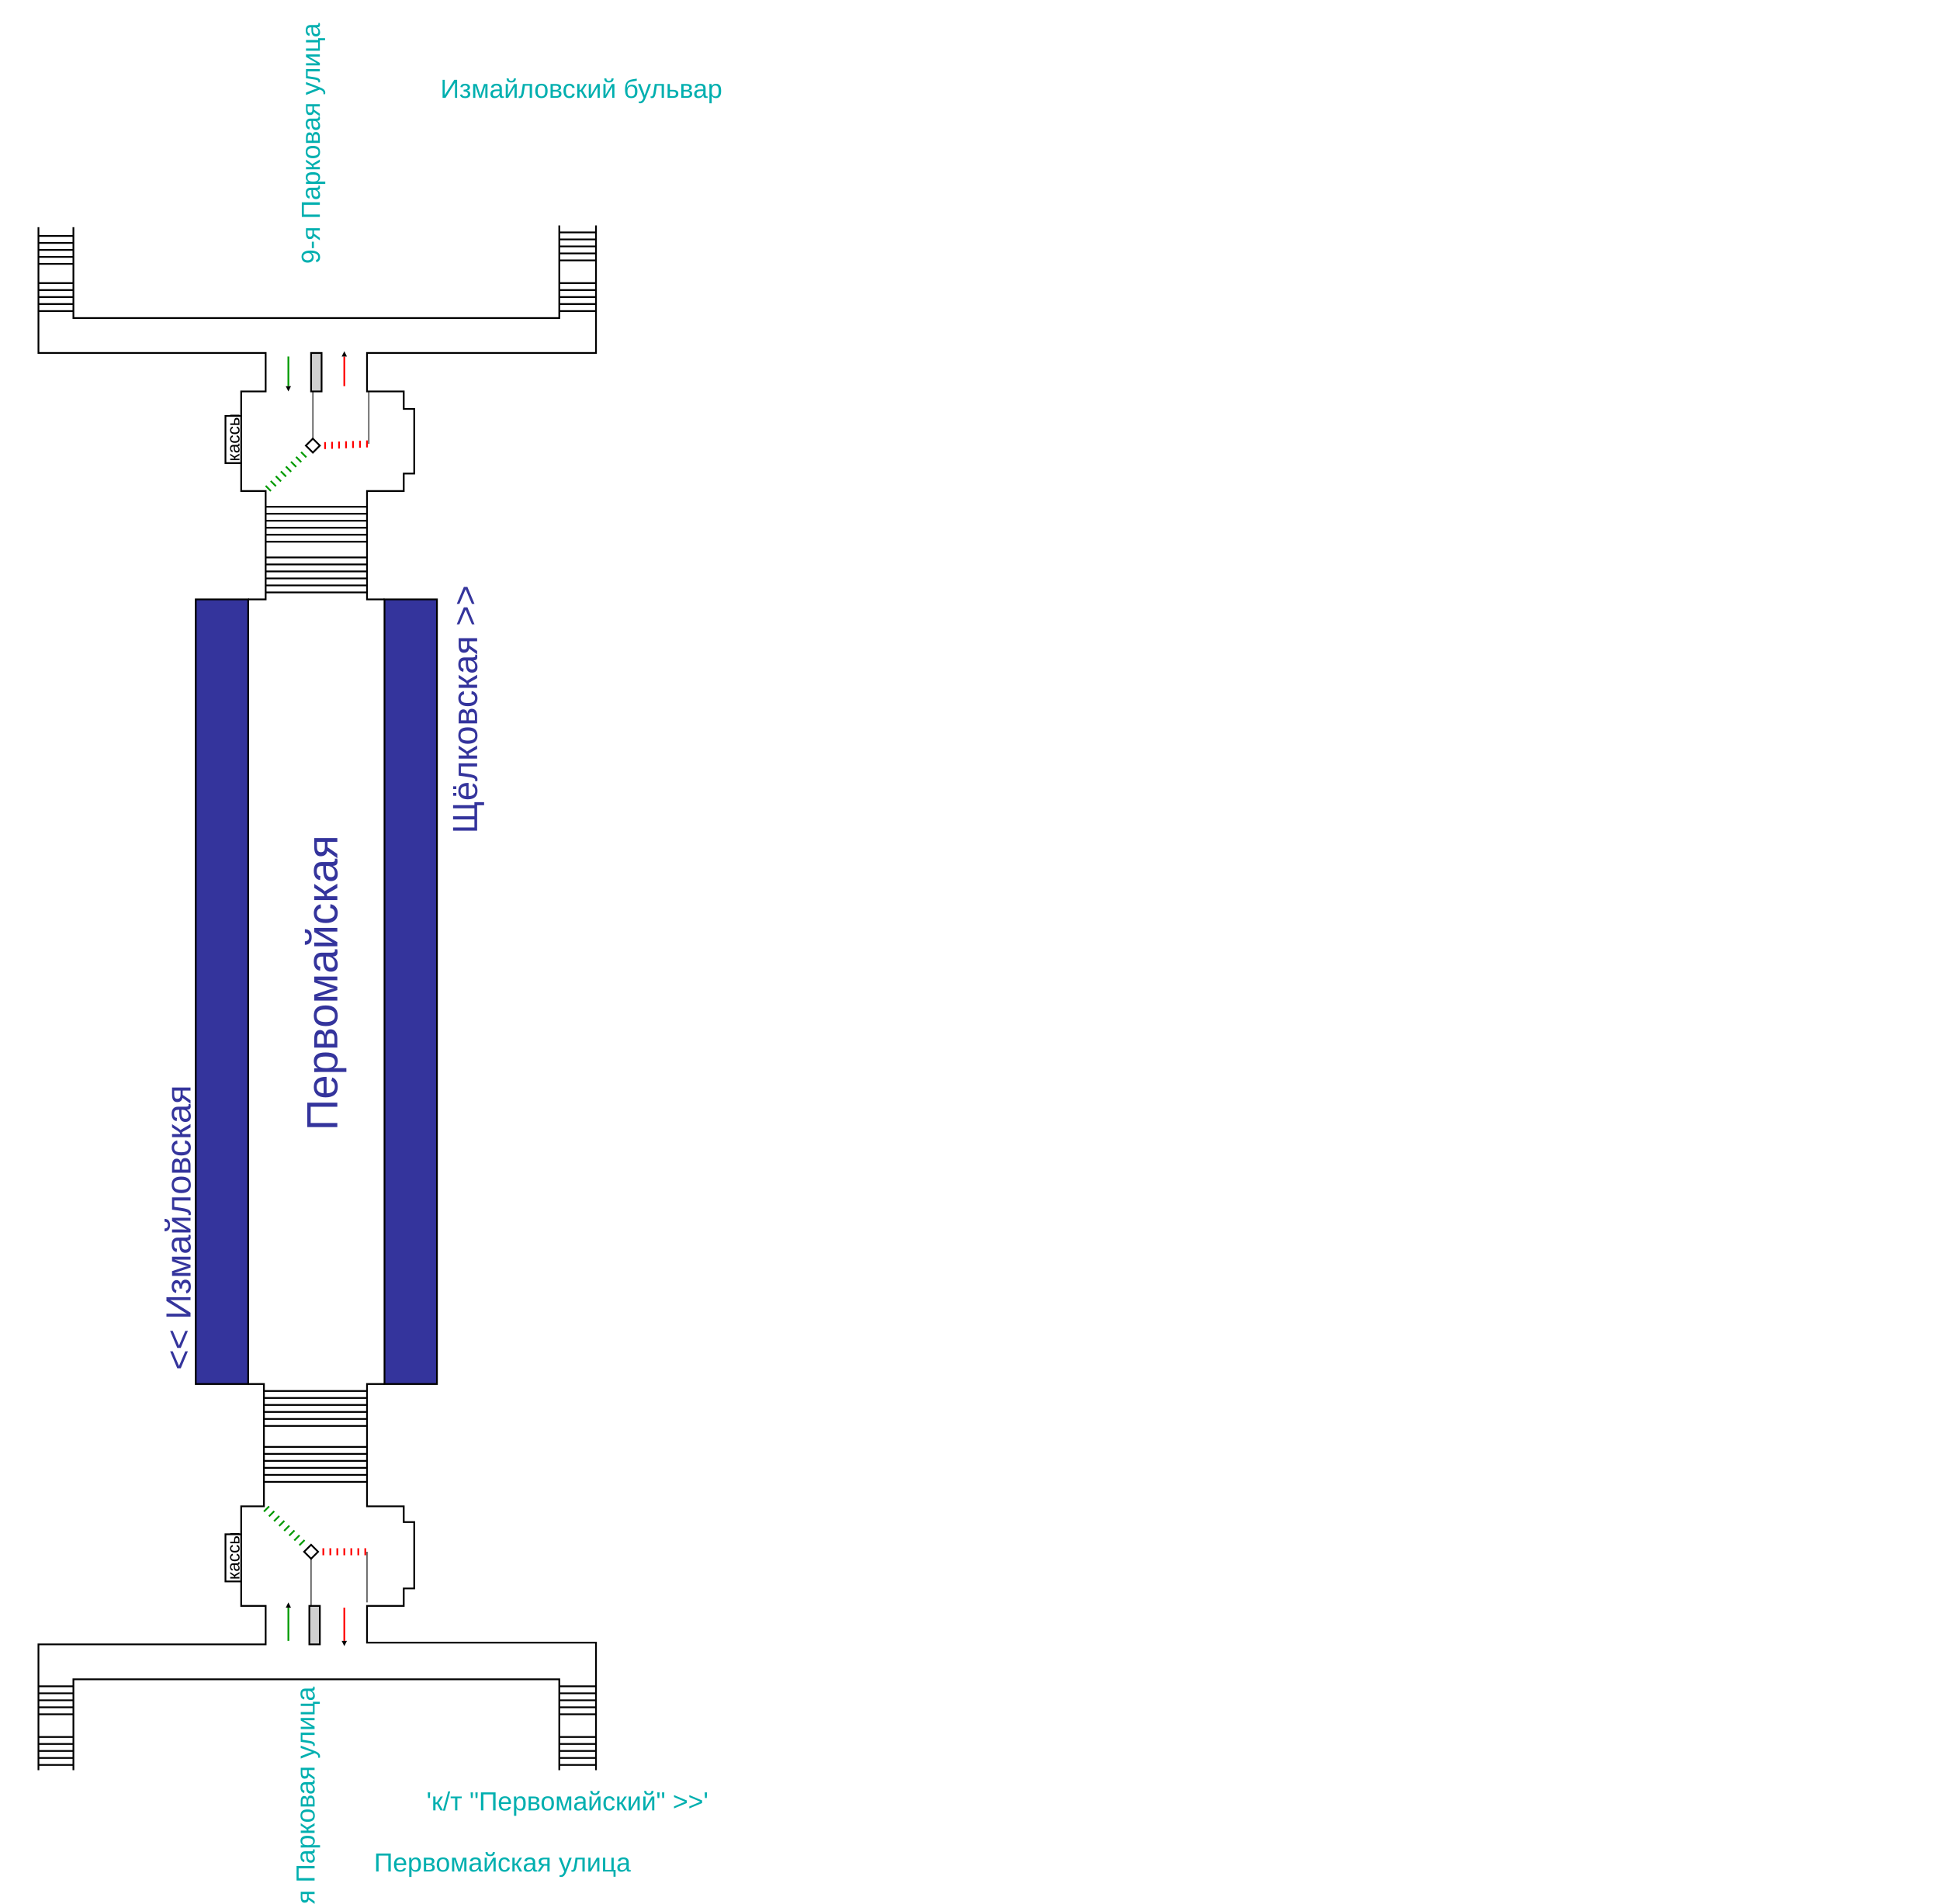
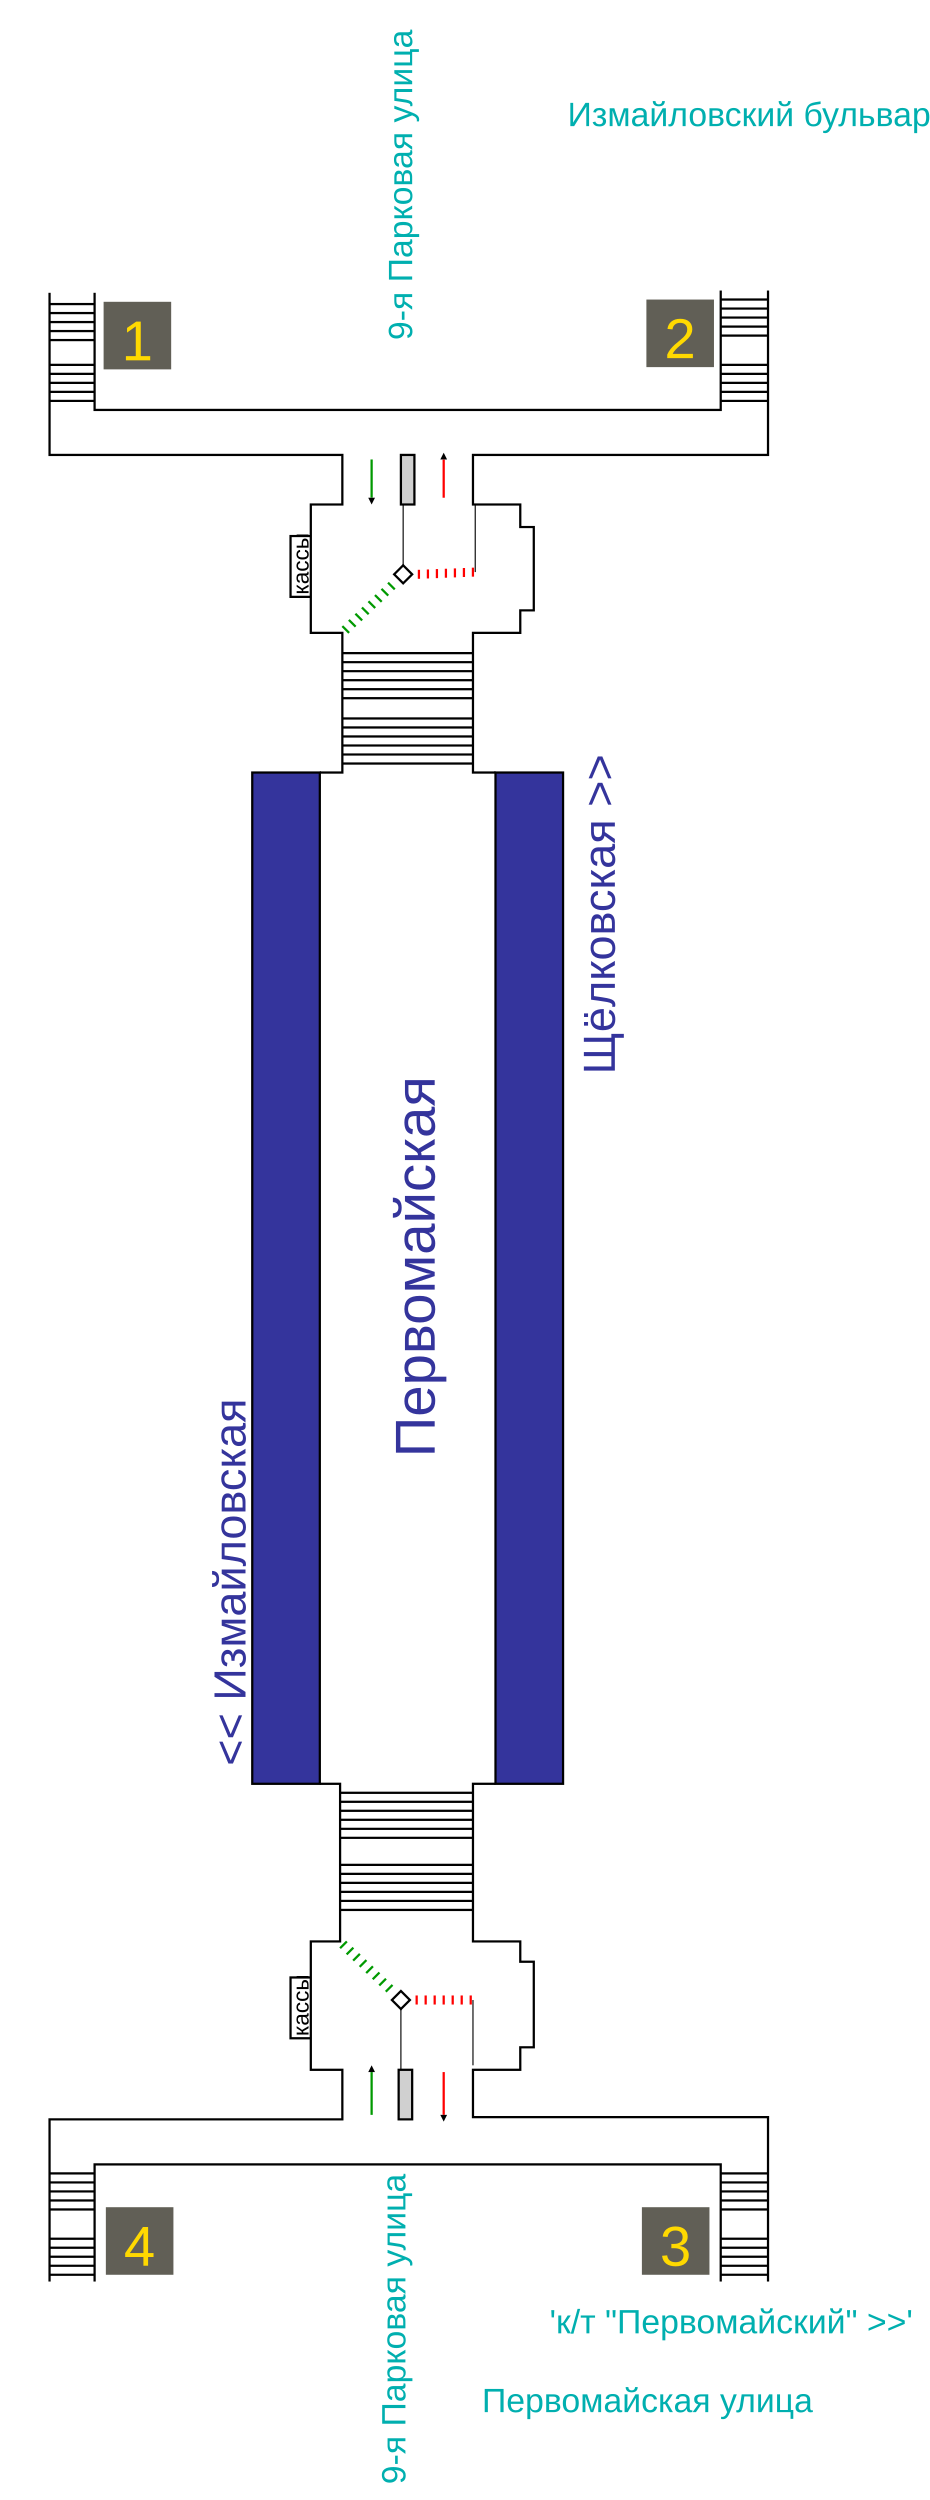
<svg xmlns="http://www.w3.org/2000/svg" baseProfile="full" height="100%" version="1.1" width="100%">
  <defs>
-     <marker id="id112" markerHeight="3" markerUnits="strokeWidth" markerWidth="4" orient="auto" refX="0" refY="5" viewBox="0,0,10,10">
+     <marker id="id261" markerHeight="3" markerUnits="strokeWidth" markerWidth="4" orient="auto" refX="0" refY="5" viewBox="0,0,10,10">
      <path d="M 0 0 L 10 5 L 0 10 z" />
    </marker>
  </defs>
-   <g transform="rotate(-90.0,200,555)">
+   <g>
    <rect fill="none" height="1110" stroke="none" stroke-width="0" width="400" x="0" y="0" />
-     <polygon fill="#34349C" points="-37,497 -37,467 412,467 412,497" stroke="#000000" stroke-width="1" />
-     <polygon fill="#34349C" points="-37,605 -37,575 412,575 412,605" stroke="#000000" stroke-width="1" />
-     <text fill="#34349C" font-family="Arial" font-size="20" stroke="none" stroke-width="0" x="-29" y="464.0">&lt;&lt; Измайловская</text>
-     <text fill="#34349C" font-family="Arial" font-size="20" stroke="none" stroke-width="0" x="278" y="628.0">Щёлковская &gt;&gt;</text>
-     <text fill="#34349C" font-family="Arial" font-size="25" stroke="none" stroke-width="0" x="108" y="548.0">Первомайская</text>
-     <polyline fill="none" points="-37,575 -37,565 -107,565 -107,586 -116,586 -116,592 -154,592 -154,586 -164,586 -164,565 -185,565 -185,696 -258,696" stroke="#000000" stroke-width="1" />
-     <polyline fill="none" points="-258,675 -206,675 -206,397 -258,397" stroke="#000000" stroke-width="1" />
-     <polyline fill="none" points="-258,377 -186,377 -186,507 -164,507 -164,493 -107,493 -107,506 -37,506 -37,497" stroke="#000000" stroke-width="1" />
-     <line stroke="#000000" stroke-width="1" x1="-255" x2="-255" y1="377" y2="397" />
-     <line stroke="#000000" stroke-width="1" x1="-251" x2="-251" y1="377" y2="397" />
-     <line stroke="#000000" stroke-width="1" x1="-247" x2="-247" y1="377" y2="397" />
-     <line stroke="#000000" stroke-width="1" x1="-243" x2="-243" y1="377" y2="397" />
-     <line stroke="#000000" stroke-width="1" x1="-239" x2="-239" y1="377" y2="397" />
-     <line stroke="#000000" stroke-width="1" x1="-226" x2="-226" y1="377" y2="397" />
-     <line stroke="#000000" stroke-width="1" x1="-222" x2="-222" y1="377" y2="397" />
-     <line stroke="#000000" stroke-width="1" x1="-218" x2="-218" y1="377" y2="397" />
-     <line stroke="#000000" stroke-width="1" x1="-214" x2="-214" y1="377" y2="397" />
-     <line stroke="#000000" stroke-width="1" x1="-210" x2="-210" y1="377" y2="397" />
-     <line stroke="#000000" stroke-width="1" x1="-255" x2="-255" y1="675" y2="696" />
-     <line stroke="#000000" stroke-width="1" x1="-251" x2="-251" y1="675" y2="696" />
-     <line stroke="#000000" stroke-width="1" x1="-247" x2="-247" y1="675" y2="696" />
-     <line stroke="#000000" stroke-width="1" x1="-243" x2="-243" y1="675" y2="696" />
-     <line stroke="#000000" stroke-width="1" x1="-239" x2="-239" y1="675" y2="696" />
-     <line stroke="#000000" stroke-width="1" x1="-226" x2="-226" y1="675" y2="696" />
-     <line stroke="#000000" stroke-width="1" x1="-222" x2="-222" y1="675" y2="696" />
-     <line stroke="#000000" stroke-width="1" x1="-218" x2="-218" y1="675" y2="696" />
-     <line stroke="#000000" stroke-width="1" x1="-214" x2="-214" y1="675" y2="696" />
-     <line stroke="#000000" stroke-width="1" x1="-210" x2="-210" y1="675" y2="696" />
-     <line stroke="#000000" stroke-width="1" x1="-93" x2="-93" y1="506" y2="565" />
-     <line stroke="#000000" stroke-width="1" x1="-89" x2="-89" y1="506" y2="565" />
-     <line stroke="#000000" stroke-width="1" x1="-85" x2="-85" y1="506" y2="565" />
-     <line stroke="#000000" stroke-width="1" x1="-81" x2="-81" y1="506" y2="565" />
-     <line stroke="#000000" stroke-width="1" x1="-77" x2="-77" y1="506" y2="565" />
-     <line stroke="#000000" stroke-width="1" x1="-73" x2="-73" y1="506" y2="565" />
-     <line stroke="#000000" stroke-width="1" x1="-61" x2="-61" y1="506" y2="565" />
-     <line stroke="#000000" stroke-width="1" x1="-57" x2="-57" y1="506" y2="565" />
-     <line stroke="#000000" stroke-width="1" x1="-53" x2="-53" y1="506" y2="565" />
-     <line stroke="#000000" stroke-width="1" x1="-49" x2="-49" y1="506" y2="565" />
-     <line stroke="#000000" stroke-width="1" x1="-45" x2="-45" y1="506" y2="565" />
-     <line stroke="#000000" stroke-width="1" x1="-41" x2="-41" y1="506" y2="565" />
-     <polygon fill="#D0D0D0" points="-186,538 -186,532 -164,532 -164,538" stroke="#000000" stroke-width="1" />
-     <polyline fill="none" points="-150,493 -150,484 -123,484 -123,493" stroke="#000000" stroke-width="1" />
-     <text fill="#000000" font-family="Arial" font-size="10" stroke="none" stroke-width="0" x="-149" y="492.0">кассы</text>
-     <polyline fill="none" points="-137,533 -164,533" stroke="#000000" stroke-width="0.5" />
-     <polygon fill="none" points="-133,529 -129,533 -133,537 -137,533" stroke="#000000" stroke-width="1" />
-     <polyline fill="none" points="-133,565 -162,565" stroke="#000000" stroke-width="0.5" />
-     <line stroke="#009900" stroke-width="1" x1="-110" x2="-107" y1="506" y2="509" />
-     <line stroke="#009900" stroke-width="1" x1="-112.759" x2="-109.759" y1="508.897" y2="511.897" />
-     <line stroke="#009900" stroke-width="1" x1="-115.517" x2="-112.517" y1="511.793" y2="514.793" />
-     <line stroke="#009900" stroke-width="1" x1="-118.276" x2="-115.276" y1="514.69" y2="517.69" />
-     <line stroke="#009900" stroke-width="1" x1="-121.034" x2="-118.034" y1="517.586" y2="520.586" />
-     <line stroke="#009900" stroke-width="1" x1="-123.793" x2="-120.793" y1="520.483" y2="523.483" />
-     <line stroke="#009900" stroke-width="1" x1="-126.552" x2="-123.552" y1="523.379" y2="526.379" />
-     <line stroke="#009900" stroke-width="1" x1="-129.31" x2="-126.31" y1="526.276" y2="529.276" />
-     <line stroke="#FF0000" stroke-width="1" x1="-135" x2="-131" y1="540" y2="540" />
-     <line stroke="#FF0000" stroke-width="1" x1="-135" x2="-131" y1="544" y2="544" />
-     <line stroke="#FF0000" stroke-width="1" x1="-135" x2="-131" y1="548" y2="548" />
-     <line stroke="#FF0000" stroke-width="1" x1="-135" x2="-131" y1="552" y2="552" />
-     <line stroke="#FF0000" stroke-width="1" x1="-135" x2="-131" y1="556" y2="556" />
-     <line stroke="#FF0000" stroke-width="1" x1="-135" x2="-131" y1="560" y2="560" />
-     <line stroke="#FF0000" stroke-width="1" x1="-135" x2="-131" y1="564" y2="564" />
-     <polyline fill="none" marker-end="url(#id112)" points="-165,552 -184,552" stroke="#FF0000" stroke-width="1" />
-     <polyline fill="none" marker-end="url(#id112)" points="-184,520 -165,520" stroke="#009900" stroke-width="1" />
-     <polyline fill="none" points="412,497 412,507 474,507 474,493 531,493 531,507 553,507 553,377 625,377" stroke="#000000" stroke-width="1" />
-     <polyline fill="none" points="625,397 573,397 573,675 626,675" stroke="#000000" stroke-width="1" />
-     <polyline fill="none" points="626,696 553,696 553,565 531,565 531,586 521,586 521,592 484,592 484,586 474,586 474,565 412,565 412,575" stroke="#000000" stroke-width="1" />
-     <line stroke="#000000" stroke-width="1" x1="416" x2="416" y1="507" y2="565" />
-     <line stroke="#000000" stroke-width="1" x1="420" x2="420" y1="507" y2="565" />
-     <line stroke="#000000" stroke-width="1" x1="424" x2="424" y1="507" y2="565" />
-     <line stroke="#000000" stroke-width="1" x1="428" x2="428" y1="507" y2="565" />
-     <line stroke="#000000" stroke-width="1" x1="432" x2="432" y1="507" y2="565" />
-     <line stroke="#000000" stroke-width="1" x1="436" x2="436" y1="507" y2="565" />
-     <line stroke="#000000" stroke-width="1" x1="445" x2="445" y1="507" y2="565" />
-     <line stroke="#000000" stroke-width="1" x1="449" x2="449" y1="507" y2="565" />
-     <line stroke="#000000" stroke-width="1" x1="453" x2="453" y1="507" y2="565" />
-     <line stroke="#000000" stroke-width="1" x1="457" x2="457" y1="507" y2="565" />
-     <line stroke="#000000" stroke-width="1" x1="461" x2="461" y1="507" y2="565" />
-     <line stroke="#000000" stroke-width="1" x1="465" x2="465" y1="507" y2="565" />
-     <line stroke="#000000" stroke-width="1" x1="577" x2="577" y1="377" y2="397" />
-     <line stroke="#000000" stroke-width="1" x1="581" x2="581" y1="377" y2="397" />
-     <line stroke="#000000" stroke-width="1" x1="585" x2="585" y1="377" y2="397" />
-     <line stroke="#000000" stroke-width="1" x1="589" x2="589" y1="377" y2="397" />
-     <line stroke="#000000" stroke-width="1" x1="593" x2="593" y1="377" y2="397" />
-     <line stroke="#000000" stroke-width="1" x1="604" x2="604" y1="377" y2="397" />
-     <line stroke="#000000" stroke-width="1" x1="608" x2="608" y1="377" y2="397" />
-     <line stroke="#000000" stroke-width="1" x1="612" x2="612" y1="377" y2="397" />
-     <line stroke="#000000" stroke-width="1" x1="616" x2="616" y1="377" y2="397" />
-     <line stroke="#000000" stroke-width="1" x1="620" x2="620" y1="377" y2="397" />
-     <line stroke="#000000" stroke-width="1" x1="577" x2="577" y1="675" y2="696" />
-     <line stroke="#000000" stroke-width="1" x1="581" x2="581" y1="675" y2="696" />
-     <line stroke="#000000" stroke-width="1" x1="585" x2="585" y1="675" y2="696" />
-     <line stroke="#000000" stroke-width="1" x1="589" x2="589" y1="675" y2="696" />
-     <line stroke="#000000" stroke-width="1" x1="593" x2="593" y1="675" y2="696" />
-     <line stroke="#000000" stroke-width="1" x1="606" x2="606" y1="675" y2="696" />
-     <line stroke="#000000" stroke-width="1" x1="610" x2="610" y1="675" y2="696" />
-     <line stroke="#000000" stroke-width="1" x1="614" x2="614" y1="675" y2="696" />
-     <line stroke="#000000" stroke-width="1" x1="618" x2="618" y1="675" y2="696" />
-     <line stroke="#000000" stroke-width="1" x1="622" x2="622" y1="675" y2="696" />
-     <polygon fill="#D0D0D0" points="531,539 531,533 553,533 553,539" stroke="#000000" stroke-width="1" />
-     <polyline fill="none" points="517,493 517,484 490,484 490,493" stroke="#000000" stroke-width="1" />
-     <text fill="#000000" font-family="Arial" font-size="10" stroke="none" stroke-width="0" x="491" y="492.0">кассы</text>
-     <polyline fill="none" points="504,534 531,534" stroke="#000000" stroke-width="0.5" />
-     <polygon fill="none" points="500,530 496,534 500,538 504,534" stroke="#000000" stroke-width="1" />
-     <polyline fill="none" points="501,566 531,566" stroke="#000000" stroke-width="0.5" />
-     <line stroke="#009900" stroke-width="1" x1="477" x2="474" y1="507" y2="510" />
-     <line stroke="#009900" stroke-width="1" x1="479.759" x2="476.759" y1="509.897" y2="512.897" />
-     <line stroke="#009900" stroke-width="1" x1="482.517" x2="479.517" y1="512.793" y2="515.793" />
-     <line stroke="#009900" stroke-width="1" x1="485.276" x2="482.276" y1="515.69" y2="518.69" />
-     <line stroke="#009900" stroke-width="1" x1="488.034" x2="485.034" y1="518.586" y2="521.586" />
-     <line stroke="#009900" stroke-width="1" x1="490.793" x2="487.793" y1="521.483" y2="524.483" />
-     <line stroke="#009900" stroke-width="1" x1="493.552" x2="490.552" y1="524.379" y2="527.379" />
-     <line stroke="#009900" stroke-width="1" x1="496.31" x2="493.31" y1="527.276" y2="530.276" />
-     <line stroke="#FF0000" stroke-width="1" x1="502" x2="498" y1="541" y2="541" />
-     <line stroke="#FF0000" stroke-width="1" x1="502.16" x2="498.16" y1="544.997" y2="544.997" />
-     <line stroke="#FF0000" stroke-width="1" x1="502.32" x2="498.32" y1="548.994" y2="548.994" />
-     <line stroke="#FF0000" stroke-width="1" x1="502.48" x2="498.48" y1="552.99" y2="552.99" />
-     <line stroke="#FF0000" stroke-width="1" x1="502.639" x2="498.639" y1="556.987" y2="556.987" />
-     <line stroke="#FF0000" stroke-width="1" x1="502.799" x2="498.799" y1="560.984" y2="560.984" />
-     <line stroke="#FF0000" stroke-width="1" x1="502.959" x2="498.959" y1="564.981" y2="564.981" />
-     <polyline fill="none" marker-end="url(#id112)" points="534,552 551,552" stroke="#FF0000" stroke-width="1" />
-     <polyline fill="none" marker-end="url(#id112)" points="551,520 534,520" stroke="#009900" stroke-width="1" />
-     <text fill="#00AFAF" font-family="Arial" font-size="15" stroke="none" stroke-width="0" x="604" y="538.0">9-я Парковая улица</text>
-     <text fill="#00AFAF" font-family="Arial" font-size="15" stroke="none" stroke-width="0" x="-348" y="535.0">9-я Парковая улица</text>
-     <text fill="#00AFAF" font-family="Arial" font-size="15" stroke="none" stroke-width="0" transform="rotate(90.0,714,607)" x="714" y="622.0">Измайловский бульвар</text>
-     <text fill="#00AFAF" font-family="Arial" font-size="15" stroke="none" stroke-width="0" transform="rotate(90.0,-266,599)" x="-266" y="614.0">'к/т "Первомайский" &gt;&gt;'</text>
-     <text fill="#00AFAF" font-family="Arial" font-size="15" stroke="none" stroke-width="0" transform="rotate(90.0,-301,569)" x="-301" y="584.0">Первомайская улица</text>
+     <g transform="rotate(-90.0,200,555)">
+       <polygon fill="#34349c" points="-37,497 -37,467 412,467 412,497" stroke="#000000" stroke-width="1" />
+       <polygon fill="#34349c" points="-37,605 -37,575 412,575 412,605" stroke="#000000" stroke-width="1" />
+       <text fill="#34349c" font-family="Arial" font-size="20" stroke="none" stroke-width="0" x="-29" y="464.0">&lt;&lt; Измайловская</text>
+       <text fill="#34349c" font-family="Arial" font-size="20" stroke="none" stroke-width="0" x="278" y="628.0">Щёлковская &gt;&gt;</text>
+       <text fill="#34349c" font-family="Arial" font-size="25" stroke="none" stroke-width="0" x="108" y="548.0">Первомайская</text>
+       <polyline fill="none" points="-37,575 -37,565 -107,565 -107,586 -116,586 -116,592 -154,592 -154,586 -164,586 -164,565 -185,565 -185,696 -258,696" stroke="#000000" stroke-width="1" />
+       <polyline fill="none" points="-258,675 -206,675 -206,397 -258,397" stroke="#000000" stroke-width="1" />
+       <polyline fill="none" points="-258,377 -186,377 -186,507 -164,507 -164,493 -107,493 -107,506 -37,506 -37,497" stroke="#000000" stroke-width="1" />
+       <line stroke="#000000" stroke-width="1" x1="-255" x2="-255" y1="377" y2="397" />
+       <line stroke="#000000" stroke-width="1" x1="-251" x2="-251" y1="377" y2="397" />
+       <line stroke="#000000" stroke-width="1" x1="-247" x2="-247" y1="377" y2="397" />
+       <line stroke="#000000" stroke-width="1" x1="-243" x2="-243" y1="377" y2="397" />
+       <line stroke="#000000" stroke-width="1" x1="-239" x2="-239" y1="377" y2="397" />
+       <line stroke="#000000" stroke-width="1" x1="-226" x2="-226" y1="377" y2="397" />
+       <line stroke="#000000" stroke-width="1" x1="-222" x2="-222" y1="377" y2="397" />
+       <line stroke="#000000" stroke-width="1" x1="-218" x2="-218" y1="377" y2="397" />
+       <line stroke="#000000" stroke-width="1" x1="-214" x2="-214" y1="377" y2="397" />
+       <line stroke="#000000" stroke-width="1" x1="-210" x2="-210" y1="377" y2="397" />
+       <line stroke="#000000" stroke-width="1" x1="-255" x2="-255" y1="675" y2="696" />
+       <line stroke="#000000" stroke-width="1" x1="-251" x2="-251" y1="675" y2="696" />
+       <line stroke="#000000" stroke-width="1" x1="-247" x2="-247" y1="675" y2="696" />
+       <line stroke="#000000" stroke-width="1" x1="-243" x2="-243" y1="675" y2="696" />
+       <line stroke="#000000" stroke-width="1" x1="-239" x2="-239" y1="675" y2="696" />
+       <line stroke="#000000" stroke-width="1" x1="-226" x2="-226" y1="675" y2="696" />
+       <line stroke="#000000" stroke-width="1" x1="-222" x2="-222" y1="675" y2="696" />
+       <line stroke="#000000" stroke-width="1" x1="-218" x2="-218" y1="675" y2="696" />
+       <line stroke="#000000" stroke-width="1" x1="-214" x2="-214" y1="675" y2="696" />
+       <line stroke="#000000" stroke-width="1" x1="-210" x2="-210" y1="675" y2="696" />
+       <line stroke="#000000" stroke-width="1" x1="-93" x2="-93" y1="506" y2="565" />
+       <line stroke="#000000" stroke-width="1" x1="-89" x2="-89" y1="506" y2="565" />
+       <line stroke="#000000" stroke-width="1" x1="-85" x2="-85" y1="506" y2="565" />
+       <line stroke="#000000" stroke-width="1" x1="-81" x2="-81" y1="506" y2="565" />
+       <line stroke="#000000" stroke-width="1" x1="-77" x2="-77" y1="506" y2="565" />
+       <line stroke="#000000" stroke-width="1" x1="-73" x2="-73" y1="506" y2="565" />
+       <line stroke="#000000" stroke-width="1" x1="-61" x2="-61" y1="506" y2="565" />
+       <line stroke="#000000" stroke-width="1" x1="-57" x2="-57" y1="506" y2="565" />
+       <line stroke="#000000" stroke-width="1" x1="-53" x2="-53" y1="506" y2="565" />
+       <line stroke="#000000" stroke-width="1" x1="-49" x2="-49" y1="506" y2="565" />
+       <line stroke="#000000" stroke-width="1" x1="-45" x2="-45" y1="506" y2="565" />
+       <line stroke="#000000" stroke-width="1" x1="-41" x2="-41" y1="506" y2="565" />
+       <polygon fill="#d0d0d0" points="-186,538 -186,532 -164,532 -164,538" stroke="#000000" stroke-width="1" />
+       <polyline fill="none" points="-150,493 -150,484 -123,484 -123,493" stroke="#000000" stroke-width="1" />
+       <text fill="#000000" font-family="Arial" font-size="10" stroke="none" stroke-width="0" x="-149" y="492.0">кассы</text>
+       <polyline fill="none" points="-137,533 -164,533" stroke="#000000" stroke-width="0.5" />
+       <polygon fill="none" points="-133,529 -129,533 -133,537 -137,533" stroke="#000000" stroke-width="1" />
+       <polyline fill="none" points="-133,565 -162,565" stroke="#000000" stroke-width="0.5" />
+       <line stroke="#009900" stroke-width="1" x1="-110" x2="-107" y1="506" y2="509" />
+       <line stroke="#009900" stroke-width="1" x1="-112.759" x2="-109.759" y1="508.897" y2="511.897" />
+       <line stroke="#009900" stroke-width="1" x1="-115.517" x2="-112.517" y1="511.793" y2="514.793" />
+       <line stroke="#009900" stroke-width="1" x1="-118.276" x2="-115.276" y1="514.69" y2="517.69" />
+       <line stroke="#009900" stroke-width="1" x1="-121.034" x2="-118.034" y1="517.586" y2="520.586" />
+       <line stroke="#009900" stroke-width="1" x1="-123.793" x2="-120.793" y1="520.483" y2="523.483" />
+       <line stroke="#009900" stroke-width="1" x1="-126.552" x2="-123.552" y1="523.379" y2="526.379" />
+       <line stroke="#009900" stroke-width="1" x1="-129.31" x2="-126.31" y1="526.276" y2="529.276" />
+       <line stroke="#ff0000" stroke-width="1" x1="-135" x2="-131" y1="540" y2="540" />
+       <line stroke="#ff0000" stroke-width="1" x1="-135" x2="-131" y1="544" y2="544" />
+       <line stroke="#ff0000" stroke-width="1" x1="-135" x2="-131" y1="548" y2="548" />
+       <line stroke="#ff0000" stroke-width="1" x1="-135" x2="-131" y1="552" y2="552" />
+       <line stroke="#ff0000" stroke-width="1" x1="-135" x2="-131" y1="556" y2="556" />
+       <line stroke="#ff0000" stroke-width="1" x1="-135" x2="-131" y1="560" y2="560" />
+       <line stroke="#ff0000" stroke-width="1" x1="-135" x2="-131" y1="564" y2="564" />
+       <polyline fill="none" marker-end="url(#id261)" points="-165,552 -184,552" stroke="#ff0000" stroke-width="1" />
+       <polyline fill="none" marker-end="url(#id261)" points="-184,520 -165,520" stroke="#009900" stroke-width="1" />
+       <polyline fill="none" points="412,497 412,507 474,507 474,493 531,493 531,507 553,507 553,377 625,377" stroke="#000000" stroke-width="1" />
+       <polyline fill="none" points="625,397 573,397 573,675 626,675" stroke="#000000" stroke-width="1" />
+       <polyline fill="none" points="626,696 553,696 553,565 531,565 531,586 521,586 521,592 484,592 484,586 474,586 474,565 412,565 412,575" stroke="#000000" stroke-width="1" />
+       <line stroke="#000000" stroke-width="1" x1="416" x2="416" y1="507" y2="565" />
+       <line stroke="#000000" stroke-width="1" x1="420" x2="420" y1="507" y2="565" />
+       <line stroke="#000000" stroke-width="1" x1="424" x2="424" y1="507" y2="565" />
+       <line stroke="#000000" stroke-width="1" x1="428" x2="428" y1="507" y2="565" />
+       <line stroke="#000000" stroke-width="1" x1="432" x2="432" y1="507" y2="565" />
+       <line stroke="#000000" stroke-width="1" x1="436" x2="436" y1="507" y2="565" />
+       <line stroke="#000000" stroke-width="1" x1="445" x2="445" y1="507" y2="565" />
+       <line stroke="#000000" stroke-width="1" x1="449" x2="449" y1="507" y2="565" />
+       <line stroke="#000000" stroke-width="1" x1="453" x2="453" y1="507" y2="565" />
+       <line stroke="#000000" stroke-width="1" x1="457" x2="457" y1="507" y2="565" />
+       <line stroke="#000000" stroke-width="1" x1="461" x2="461" y1="507" y2="565" />
+       <line stroke="#000000" stroke-width="1" x1="465" x2="465" y1="507" y2="565" />
+       <line stroke="#000000" stroke-width="1" x1="577" x2="577" y1="377" y2="397" />
+       <line stroke="#000000" stroke-width="1" x1="581" x2="581" y1="377" y2="397" />
+       <line stroke="#000000" stroke-width="1" x1="585" x2="585" y1="377" y2="397" />
+       <line stroke="#000000" stroke-width="1" x1="589" x2="589" y1="377" y2="397" />
+       <line stroke="#000000" stroke-width="1" x1="593" x2="593" y1="377" y2="397" />
+       <line stroke="#000000" stroke-width="1" x1="604" x2="604" y1="377" y2="397" />
+       <line stroke="#000000" stroke-width="1" x1="608" x2="608" y1="377" y2="397" />
+       <line stroke="#000000" stroke-width="1" x1="612" x2="612" y1="377" y2="397" />
+       <line stroke="#000000" stroke-width="1" x1="616" x2="616" y1="377" y2="397" />
+       <line stroke="#000000" stroke-width="1" x1="620" x2="620" y1="377" y2="397" />
+       <line stroke="#000000" stroke-width="1" x1="577" x2="577" y1="675" y2="696" />
+       <line stroke="#000000" stroke-width="1" x1="581" x2="581" y1="675" y2="696" />
+       <line stroke="#000000" stroke-width="1" x1="585" x2="585" y1="675" y2="696" />
+       <line stroke="#000000" stroke-width="1" x1="589" x2="589" y1="675" y2="696" />
+       <line stroke="#000000" stroke-width="1" x1="593" x2="593" y1="675" y2="696" />
+       <line stroke="#000000" stroke-width="1" x1="606" x2="606" y1="675" y2="696" />
+       <line stroke="#000000" stroke-width="1" x1="610" x2="610" y1="675" y2="696" />
+       <line stroke="#000000" stroke-width="1" x1="614" x2="614" y1="675" y2="696" />
+       <line stroke="#000000" stroke-width="1" x1="618" x2="618" y1="675" y2="696" />
+       <line stroke="#000000" stroke-width="1" x1="622" x2="622" y1="675" y2="696" />
+       <polygon fill="#d0d0d0" points="531,539 531,533 553,533 553,539" stroke="#000000" stroke-width="1" />
+       <polyline fill="none" points="517,493 517,484 490,484 490,493" stroke="#000000" stroke-width="1" />
+       <text fill="#000000" font-family="Arial" font-size="10" stroke="none" stroke-width="0" x="491" y="492.0">кассы</text>
+       <polyline fill="none" points="504,534 531,534" stroke="#000000" stroke-width="0.5" />
+       <polygon fill="none" points="500,530 496,534 500,538 504,534" stroke="#000000" stroke-width="1" />
+       <polyline fill="none" points="501,566 531,566" stroke="#000000" stroke-width="0.5" />
+       <line stroke="#009900" stroke-width="1" x1="477" x2="474" y1="507" y2="510" />
+       <line stroke="#009900" stroke-width="1" x1="479.759" x2="476.759" y1="509.897" y2="512.897" />
+       <line stroke="#009900" stroke-width="1" x1="482.517" x2="479.517" y1="512.793" y2="515.793" />
+       <line stroke="#009900" stroke-width="1" x1="485.276" x2="482.276" y1="515.69" y2="518.69" />
+       <line stroke="#009900" stroke-width="1" x1="488.034" x2="485.034" y1="518.586" y2="521.586" />
+       <line stroke="#009900" stroke-width="1" x1="490.793" x2="487.793" y1="521.483" y2="524.483" />
+       <line stroke="#009900" stroke-width="1" x1="493.552" x2="490.552" y1="524.379" y2="527.379" />
+       <line stroke="#009900" stroke-width="1" x1="496.31" x2="493.31" y1="527.276" y2="530.276" />
+       <line stroke="#ff0000" stroke-width="1" x1="502" x2="498" y1="541" y2="541" />
+       <line stroke="#ff0000" stroke-width="1" x1="502.16" x2="498.16" y1="544.997" y2="544.997" />
+       <line stroke="#ff0000" stroke-width="1" x1="502.32" x2="498.32" y1="548.994" y2="548.994" />
+       <line stroke="#ff0000" stroke-width="1" x1="502.48" x2="498.48" y1="552.99" y2="552.99" />
+       <line stroke="#ff0000" stroke-width="1" x1="502.639" x2="498.639" y1="556.987" y2="556.987" />
+       <line stroke="#ff0000" stroke-width="1" x1="502.799" x2="498.799" y1="560.984" y2="560.984" />
+       <line stroke="#ff0000" stroke-width="1" x1="502.959" x2="498.959" y1="564.981" y2="564.981" />
+       <polyline fill="none" marker-end="url(#id261)" points="534,552 551,552" stroke="#ff0000" stroke-width="1" />
+       <polyline fill="none" marker-end="url(#id261)" points="551,520 534,520" stroke="#009900" stroke-width="1" />
+       <text fill="#00afaf" font-family="Arial" font-size="15" stroke="none" stroke-width="0" x="604" y="538.0">9-я Парковая улица</text>
+       <text fill="#00afaf" font-family="Arial" font-size="15" stroke="none" stroke-width="0" x="-348" y="535.0">9-я Парковая улица</text>
+       <text fill="#00afaf" font-family="Arial" font-size="15" stroke="none" stroke-width="0" transform="rotate(90.0,714,607)" x="714" y="622.0">Измайловский бульвар</text>
+       <text fill="#00afaf" font-family="Arial" font-size="15" stroke="none" stroke-width="0" transform="rotate(90.0,-266,599)" x="-266" y="614.0">'к/т "Первомайский" &gt;&gt;'</text>
+       <text fill="#00afaf" font-family="Arial" font-size="15" stroke="none" stroke-width="0" transform="rotate(90.0,-301,569)" x="-301" y="584.0">Первомайская улица</text>
+     </g>
+     <g>
+       <rect fill="#615f56" height="30" stroke="none" stroke-width="0" width="30" x="46" y="134" />
+       <rect fill="#615f56" height="30" stroke="none" stroke-width="0" width="30" x="287" y="133" />
+       <rect fill="#615f56" height="30" stroke="none" stroke-width="0" width="30" x="285" y="980" />
+       <rect fill="#615f56" height="30" stroke="none" stroke-width="0" width="30" x="47" y="980" />
+       <text fill="#ffd900" font-family="Arial" font-size="25" stroke="none" stroke-width="0" x="54" y="160.0">1</text>
+       <text fill="#ffd900" font-family="Arial" font-size="25" stroke="none" stroke-width="0" x="295" y="159.0">2</text>
+       <text fill="#ffd900" font-family="Arial" font-size="25" stroke="none" stroke-width="0" x="293" y="1006.0">3</text>
+       <text fill="#ffd900" font-family="Arial" font-size="25" stroke="none" stroke-width="0" x="55" y="1006.0">4</text>
+     </g>
  </g>
</svg>
